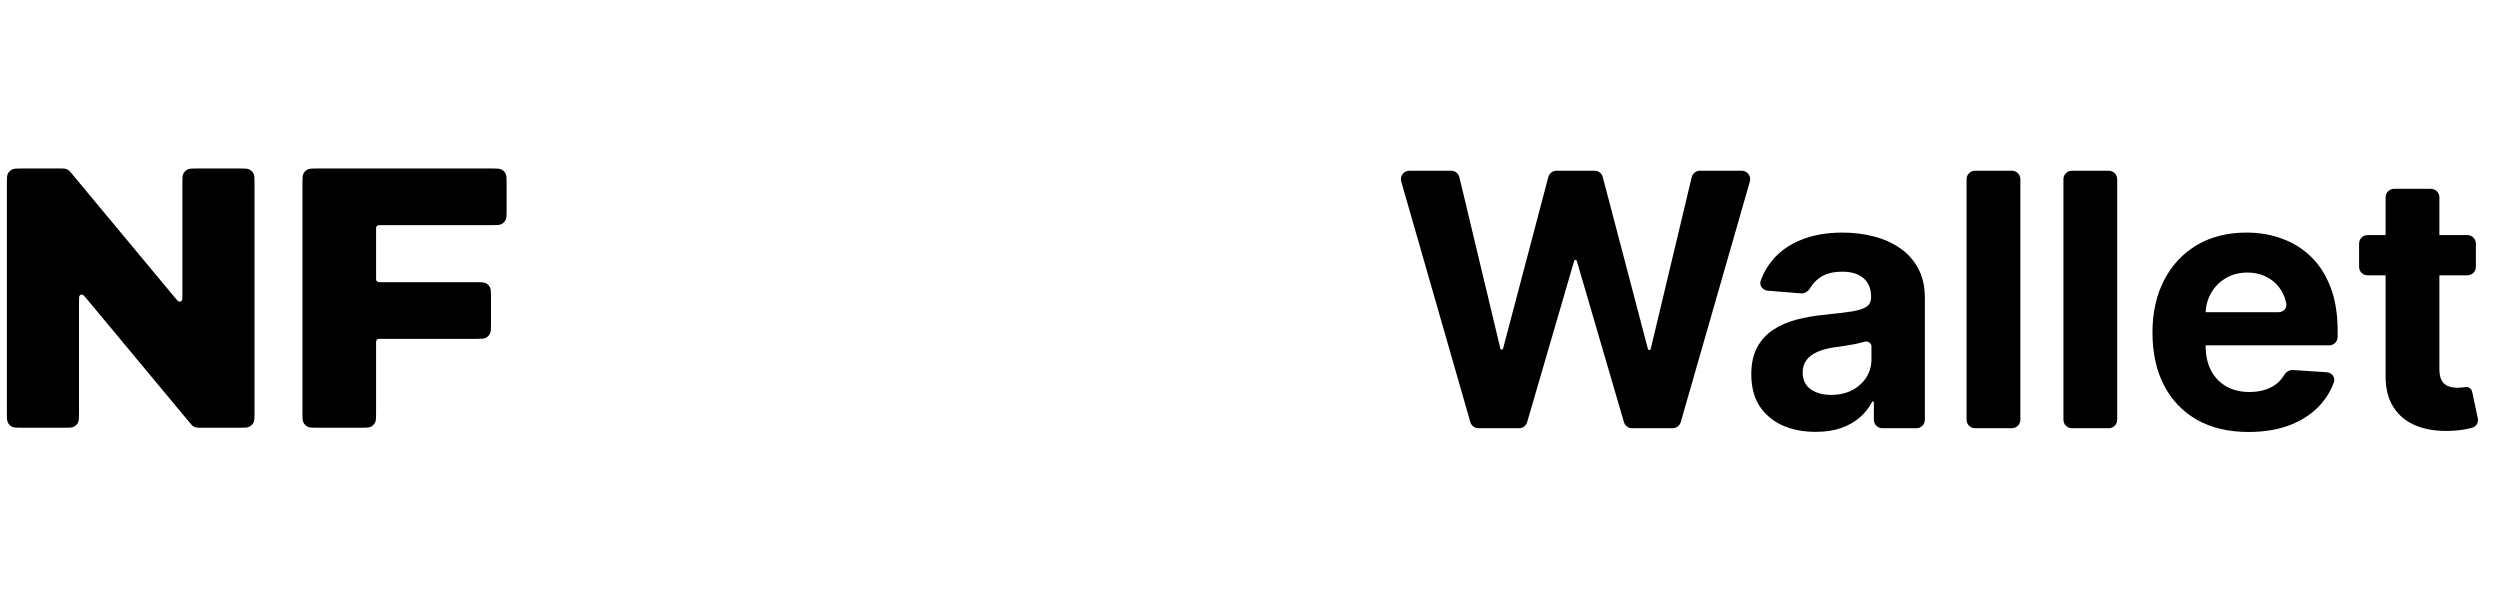
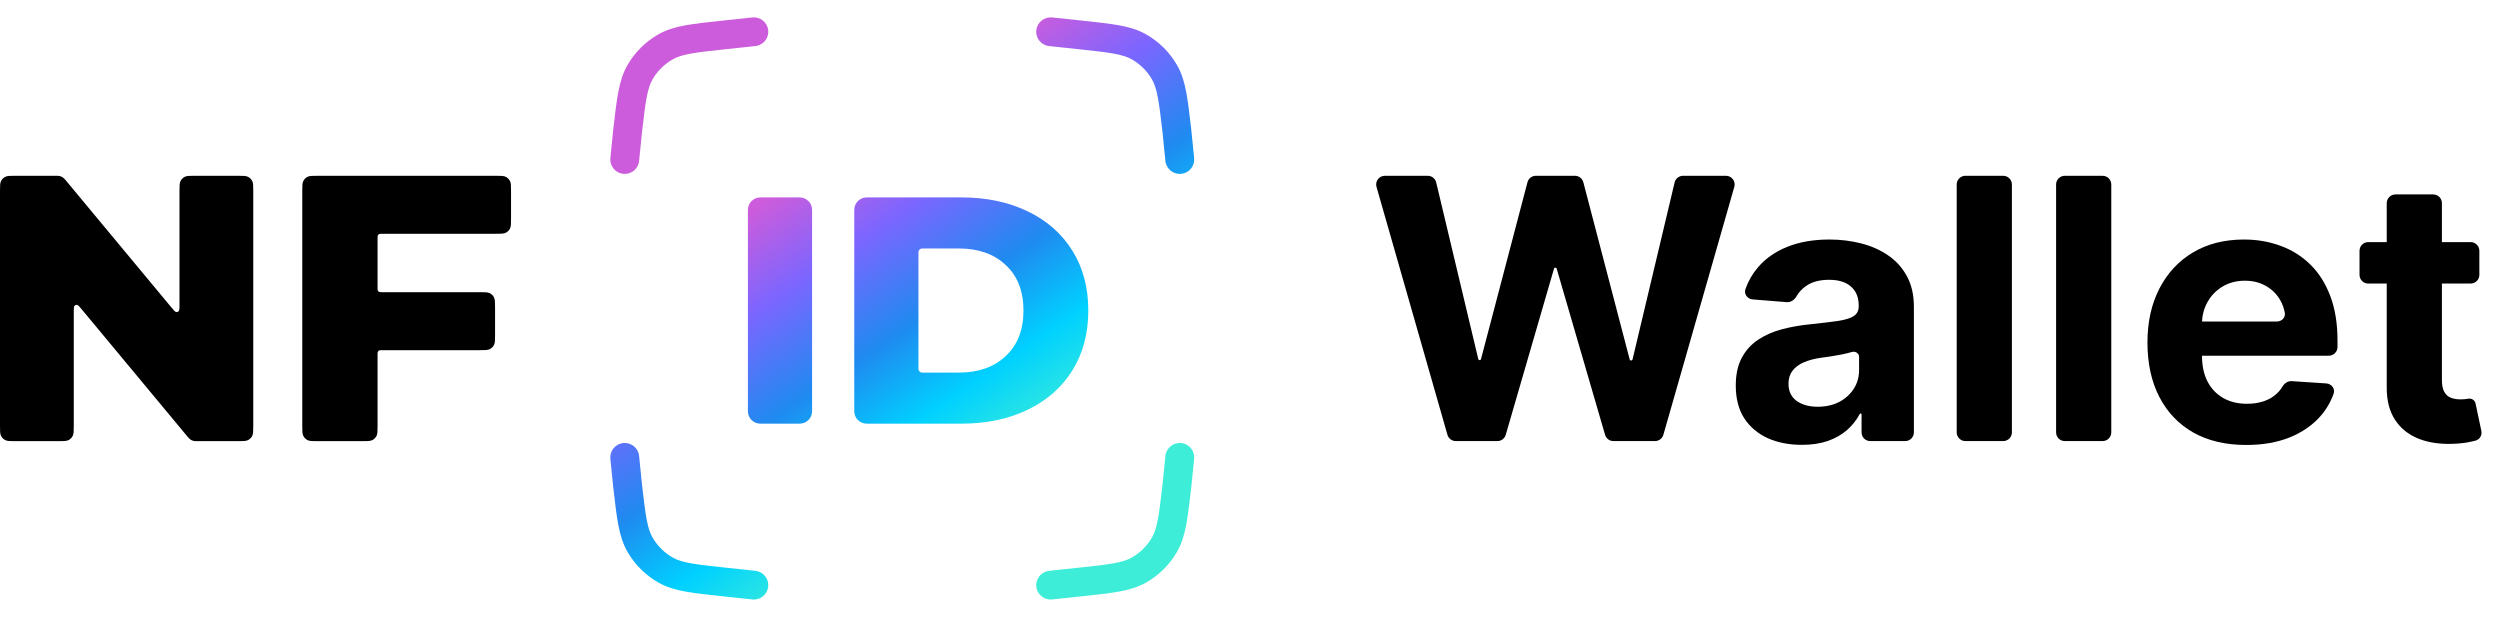
- <svg xmlns="http://www.w3.org/2000/svg" width="182" height="43" viewBox="0 0 182 43" fill="none">
-   <path d="M107.632 31.174C107.358 31.174 107.117 30.992 107.041 30.729L102.009 13.214C101.896 12.82 102.191 12.429 102.6 12.429H105.645C105.93 12.429 106.177 12.624 106.243 12.901L109.227 25.376C109.238 25.422 109.278 25.453 109.325 25.453C109.37 25.453 109.41 25.423 109.422 25.379L112.718 12.887C112.789 12.617 113.033 12.429 113.313 12.429H116.086C116.366 12.429 116.61 12.617 116.681 12.888L119.968 25.402C119.98 25.448 120.022 25.481 120.07 25.481C120.119 25.481 120.162 25.447 120.173 25.399L123.156 12.901C123.223 12.624 123.47 12.429 123.755 12.429H126.799C127.208 12.429 127.503 12.82 127.39 13.214L122.359 30.729C122.283 30.992 122.042 31.174 121.767 31.174H118.814C118.54 31.174 118.3 30.994 118.223 30.731L114.789 18.989C114.777 18.947 114.739 18.918 114.695 18.918C114.652 18.918 114.613 18.947 114.601 18.989L111.176 30.731C111.1 30.993 110.859 31.174 110.586 31.174H107.632Z" fill="currentColor" />
-   <path d="M132.181 31.439C131.28 31.439 130.478 31.284 129.773 30.973C129.069 30.655 128.511 30.188 128.101 29.572C127.696 28.95 127.494 28.175 127.494 27.247C127.494 26.466 127.638 25.81 127.926 25.279C128.214 24.748 128.606 24.321 129.102 23.998C129.599 23.675 130.162 23.43 130.793 23.266C131.43 23.101 132.098 22.985 132.797 22.918C133.617 22.832 134.279 22.753 134.781 22.68C135.284 22.601 135.648 22.485 135.875 22.332C136.102 22.18 136.215 21.954 136.215 21.655V21.6C136.215 21.02 136.031 20.572 135.664 20.254C135.302 19.937 134.788 19.779 134.12 19.779C133.415 19.779 132.855 19.934 132.438 20.245C132.168 20.443 131.958 20.674 131.806 20.938C131.661 21.191 131.402 21.382 131.111 21.358L128.69 21.162C128.319 21.132 128.057 20.781 128.181 20.431C128.385 19.856 128.683 19.343 129.075 18.891C129.614 18.262 130.309 17.78 131.161 17.445C132.018 17.103 133.011 16.932 134.138 16.932C134.922 16.932 135.673 17.023 136.39 17.206C137.113 17.39 137.753 17.673 138.31 18.058C138.874 18.442 139.318 18.936 139.643 19.541C139.967 20.139 140.13 20.855 140.13 21.691V30.559C140.13 30.898 139.854 31.174 139.515 31.174H137.032C136.693 31.174 136.417 30.898 136.417 30.559V29.293C136.417 29.255 136.387 29.224 136.349 29.224C136.323 29.224 136.3 29.239 136.288 29.261C136.063 29.685 135.766 30.061 135.397 30.387C135.017 30.716 134.561 30.976 134.028 31.165C133.495 31.348 132.879 31.439 132.181 31.439ZM133.302 28.748C133.878 28.748 134.386 28.635 134.827 28.41C135.269 28.178 135.615 27.867 135.866 27.476C136.117 27.085 136.243 26.643 136.243 26.149V25.21C136.243 24.971 135.965 24.805 135.737 24.877C135.529 24.938 135.293 24.996 135.03 25.051C134.766 25.099 134.503 25.145 134.239 25.188C133.976 25.224 133.737 25.258 133.522 25.288C133.063 25.356 132.662 25.462 132.319 25.609C131.976 25.755 131.709 25.954 131.519 26.204C131.329 26.448 131.234 26.753 131.234 27.119C131.234 27.65 131.427 28.056 131.813 28.336C132.205 28.611 132.702 28.748 133.302 28.748Z" fill="currentColor" />
-   <path d="M146.467 12.429C146.806 12.429 147.082 12.704 147.082 13.044V30.559C147.082 30.898 146.806 31.174 146.467 31.174H143.782C143.442 31.174 143.167 30.898 143.167 30.559V13.044C143.167 12.704 143.442 12.429 143.782 12.429H146.467Z" fill="currentColor" />
-   <path d="M153.517 12.429C153.857 12.429 154.133 12.704 154.133 13.044V30.559C154.133 30.898 153.857 31.174 153.517 31.174H150.833C150.493 31.174 150.218 30.898 150.218 30.559V13.044C150.218 12.704 150.493 12.429 150.833 12.429H153.517Z" fill="currentColor" />
-   <path d="M163.701 31.448C162.249 31.448 161 31.155 159.952 30.57C158.91 29.978 158.108 29.142 157.544 28.062C156.981 26.976 156.699 25.691 156.699 24.209C156.699 22.762 156.981 21.493 157.544 20.401C158.108 19.309 158.901 18.457 159.924 17.847C160.954 17.237 162.16 16.932 163.545 16.932C164.476 16.932 165.343 17.081 166.146 17.38C166.954 17.673 167.659 18.116 168.259 18.708C168.866 19.299 169.338 20.044 169.675 20.941C170.012 21.832 170.18 22.875 170.18 24.071V24.527C170.18 24.867 169.905 25.142 169.565 25.142H158.876C158.536 25.142 158.261 24.867 158.261 24.527V23.341C158.261 23.001 158.536 22.726 158.876 22.726H165.88C166.22 22.726 166.503 22.448 166.442 22.114C166.384 21.796 166.279 21.503 166.127 21.234C165.882 20.801 165.542 20.462 165.107 20.218C164.678 19.968 164.179 19.843 163.609 19.843C163.015 19.843 162.488 19.98 162.029 20.254C161.575 20.523 161.22 20.886 160.963 21.344C160.705 21.795 160.574 22.299 160.568 22.854V25.151C160.568 25.847 160.696 26.448 160.954 26.954C161.217 27.461 161.588 27.851 162.066 28.126C162.543 28.401 163.11 28.538 163.766 28.538C164.201 28.538 164.599 28.477 164.96 28.355C165.322 28.233 165.631 28.05 165.888 27.806C166.04 27.662 166.17 27.499 166.279 27.317C166.418 27.086 166.66 26.921 166.93 26.938L169.388 27.1C169.762 27.125 170.031 27.477 169.904 27.83C169.694 28.417 169.382 28.946 168.967 29.416C168.403 30.057 167.674 30.558 166.78 30.918C165.891 31.271 164.865 31.448 163.701 31.448Z" fill="currentColor" />
-   <path d="M179.628 17.115C179.967 17.115 180.243 17.39 180.243 17.73V19.429C180.243 19.768 179.967 20.044 179.628 20.044H172.357C172.018 20.044 171.742 19.768 171.742 19.429V17.73C171.742 17.39 172.018 17.115 172.357 17.115H179.628ZM173.672 14.362C173.672 14.022 173.947 13.747 174.287 13.747H176.972C177.311 13.747 177.587 14.022 177.587 14.362V26.854C177.587 27.214 177.642 27.494 177.752 27.696C177.863 27.891 178.016 28.028 178.212 28.108C178.414 28.187 178.647 28.227 178.91 28.227C179.094 28.227 179.278 28.211 179.462 28.181C179.696 28.134 179.924 28.285 179.974 28.52L180.384 30.451C180.45 30.762 180.267 31.071 179.958 31.145C179.87 31.166 179.775 31.188 179.673 31.21C179.318 31.296 178.886 31.348 178.377 31.366C177.434 31.403 176.607 31.278 175.896 30.991C175.191 30.704 174.643 30.259 174.251 29.654C173.859 29.05 173.666 28.288 173.672 27.366V14.362Z" fill="currentColor" />
-   <path d="M17.433 12.265C17.817 12.265 18.009 12.265 18.155 12.339C18.284 12.405 18.389 12.509 18.455 12.637C18.53 12.783 18.53 12.975 18.53 13.357V30.047C18.53 30.429 18.53 30.62 18.455 30.766C18.389 30.894 18.284 30.999 18.155 31.064C18.009 31.139 17.817 31.139 17.433 31.139H14.633C14.443 31.139 14.348 31.139 14.261 31.115C14.183 31.094 14.109 31.06 14.044 31.013C13.969 30.961 13.909 30.889 13.788 30.743L6.334 21.782C6.155 21.566 6.065 21.458 5.987 21.447C5.919 21.437 5.851 21.462 5.805 21.512C5.752 21.571 5.752 21.711 5.752 21.991V30.047C5.752 30.429 5.752 30.62 5.677 30.766C5.612 30.894 5.507 30.999 5.378 31.064C5.231 31.139 5.039 31.139 4.655 31.139H1.597C1.213 31.139 1.021 31.139 0.874 31.064C0.745 30.999 0.64 30.894 0.575 30.766C0.5 30.62 0.5 30.429 0.5 30.047V13.357C0.5 12.975 0.5 12.783 0.575 12.637C0.64 12.509 0.745 12.405 0.874 12.339C1.021 12.265 1.213 12.265 1.597 12.265H4.397C4.587 12.265 4.681 12.265 4.769 12.288C4.847 12.309 4.92 12.344 4.986 12.39C5.06 12.442 5.121 12.515 5.242 12.66L12.695 21.622C12.875 21.837 12.964 21.945 13.043 21.956C13.111 21.966 13.179 21.942 13.225 21.891C13.278 21.832 13.278 21.692 13.278 21.413V13.357C13.278 12.975 13.278 12.783 13.352 12.637C13.418 12.509 13.523 12.405 13.652 12.339C13.799 12.265 13.99 12.265 14.374 12.265H17.433Z" fill="currentColor" />
-   <path d="M27.708 16.39C27.593 16.39 27.535 16.39 27.491 16.412C27.452 16.432 27.421 16.463 27.401 16.502C27.379 16.546 27.379 16.603 27.379 16.718V20.215C27.379 20.329 27.379 20.387 27.401 20.43C27.421 20.469 27.452 20.5 27.491 20.52C27.535 20.542 27.593 20.542 27.708 20.542H34.647C35.031 20.542 35.223 20.542 35.37 20.617C35.499 20.682 35.603 20.786 35.669 20.915C35.744 21.061 35.744 21.252 35.744 21.634V23.575C35.744 23.958 35.744 24.149 35.669 24.295C35.603 24.423 35.499 24.528 35.37 24.593C35.223 24.668 35.031 24.668 34.647 24.668H27.708C27.593 24.668 27.535 24.668 27.491 24.69C27.452 24.709 27.421 24.741 27.401 24.779C27.379 24.823 27.379 24.88 27.379 24.995V30.047C27.379 30.429 27.379 30.62 27.304 30.766C27.238 30.894 27.134 30.999 27.005 31.064C26.858 31.139 26.666 31.139 26.282 31.139H23.115C22.731 31.139 22.539 31.139 22.393 31.064C22.264 30.999 22.159 30.894 22.093 30.766C22.019 30.62 22.019 30.429 22.019 30.047V13.357C22.019 12.975 22.019 12.783 22.093 12.637C22.159 12.509 22.264 12.405 22.393 12.339C22.539 12.265 22.731 12.265 23.115 12.265H35.784C36.168 12.265 36.36 12.265 36.507 12.339C36.636 12.405 36.74 12.509 36.806 12.637C36.881 12.783 36.881 12.975 36.881 13.357V15.298C36.881 15.68 36.881 15.871 36.806 16.017C36.74 16.146 36.636 16.25 36.507 16.316C36.36 16.39 36.168 16.39 35.784 16.39H27.708Z" fill="currentColor" />
-   <path fill-rule="evenodd" clip-rule="evenodd" d="M58.384 3.042C58.948 2.982 59.357 2.478 59.297 1.915C59.237 1.353 58.73 0.946 58.166 1.006L56.066 1.229C54.991 1.343 54.128 1.435 53.428 1.561C52.706 1.691 52.087 1.87 51.513 2.19C50.58 2.711 49.807 3.474 49.276 4.398C48.949 4.967 48.764 5.581 48.627 6.298C48.494 6.994 48.395 7.852 48.272 8.921L48.266 8.967L48.06 11.009C48.003 11.571 48.415 12.073 48.98 12.13C49.545 12.186 50.049 11.776 50.106 11.213L50.31 9.186C50.439 8.074 50.53 7.293 50.647 6.681C50.762 6.08 50.89 5.711 51.06 5.415C51.406 4.813 51.91 4.316 52.518 3.977C52.817 3.81 53.189 3.685 53.794 3.576C54.412 3.464 55.2 3.38 56.323 3.261L58.384 3.042ZM78.384 1.915C78.324 2.478 78.733 2.982 79.297 3.042L81.358 3.261C82.481 3.38 83.269 3.464 83.887 3.576C84.492 3.685 84.864 3.81 85.163 3.977C85.771 4.316 86.275 4.813 86.621 5.415C86.791 5.711 86.919 6.08 87.034 6.681C87.151 7.293 87.242 8.074 87.371 9.186L87.575 11.213C87.632 11.776 88.136 12.186 88.701 12.13C89.266 12.073 89.678 11.571 89.621 11.009L89.415 8.967L89.409 8.921L89.409 8.92L89.409 8.92C89.286 7.851 89.187 6.994 89.054 6.298C88.917 5.581 88.733 4.967 88.405 4.398C87.874 3.474 87.101 2.711 86.168 2.19C85.594 1.87 84.975 1.691 84.254 1.561C83.553 1.435 82.69 1.343 81.615 1.229L79.515 1.006C78.951 0.946 78.444 1.353 78.384 1.915ZM78.384 41.488C78.324 40.926 78.733 40.421 79.297 40.361L81.358 40.143C82.481 40.023 83.269 39.939 83.887 39.827C84.492 39.718 84.864 39.594 85.163 39.427C85.771 39.087 86.275 38.59 86.621 37.988C86.791 37.692 86.919 37.323 87.034 36.722C87.151 36.11 87.242 35.33 87.371 34.217L87.575 32.19C87.632 31.627 88.136 31.217 88.701 31.274C89.266 31.33 89.678 31.832 89.621 32.395L89.415 34.437L89.409 34.483L89.409 34.483C89.286 35.552 89.187 36.409 89.054 37.105C88.917 37.822 88.733 38.436 88.405 39.006C87.874 39.929 87.101 40.692 86.168 41.213C85.594 41.534 84.975 41.712 84.254 41.842C83.553 41.969 82.691 42.06 81.615 42.174L81.615 42.175L81.615 42.175L81.615 42.175L81.615 42.175L79.515 42.398C78.951 42.457 78.444 42.05 78.384 41.488ZM59.297 41.488C59.357 40.926 58.948 40.421 58.384 40.361L56.323 40.143C55.2 40.023 54.412 39.939 53.794 39.827C53.189 39.718 52.817 39.594 52.518 39.427C51.91 39.087 51.406 38.59 51.06 37.988C50.89 37.692 50.762 37.323 50.647 36.722C50.53 36.11 50.439 35.33 50.31 34.217L50.106 32.19C50.049 31.627 49.545 31.217 48.98 31.274C48.415 31.33 48.003 31.832 48.06 32.395L48.266 34.437L48.272 34.483C48.395 35.551 48.494 36.409 48.627 37.105C48.764 37.822 48.949 38.436 49.276 39.006C49.807 39.929 50.58 40.692 51.513 41.213C52.087 41.534 52.706 41.712 53.428 41.842C54.128 41.969 54.991 42.06 56.066 42.175L56.066 42.175L56.066 42.175L58.166 42.398C58.73 42.457 59.237 42.05 59.297 41.488ZM58.533 13.807C58.156 13.807 57.85 14.112 57.85 14.489V29.214C57.85 29.591 58.156 29.896 58.533 29.896H61.737C62.114 29.896 62.42 29.591 62.42 29.214V14.489C62.42 14.112 62.114 13.807 61.737 13.807H58.533ZM66.104 13.807C65.727 13.807 65.422 14.112 65.422 14.489V29.214C65.422 29.591 65.727 29.896 66.104 29.896H73.061C74.83 29.896 76.399 29.567 77.769 28.908C79.138 28.249 80.199 27.314 80.953 26.104C81.707 24.893 82.084 23.476 82.084 21.852C82.084 20.227 81.707 18.81 80.953 17.599C80.199 16.389 79.138 15.454 77.769 14.795C76.399 14.136 74.83 13.807 73.061 13.807H66.104ZM76.199 25.092C75.368 25.874 74.261 26.265 72.876 26.265H70.196C70.083 26.265 69.991 26.173 69.991 26.06V17.643C69.991 17.53 70.083 17.438 70.196 17.438H72.876C74.261 17.438 75.368 17.829 76.199 18.611C77.045 19.392 77.468 20.472 77.468 21.852C77.468 23.231 77.045 24.311 76.199 25.092Z" fill="url(#paint0_linear_47068_39296)" />
+ <svg xmlns="http://www.w3.org/2000/svg" width="162" height="40" viewBox="0 0 162 40" fill="none">
+   <path d="M15.413 11.391C15.762 11.391 15.937 11.391 16.07 11.458C16.188 11.518 16.283 11.613 16.343 11.73C16.411 11.863 16.411 12.037 16.411 12.386V27.592C16.411 27.94 16.411 28.114 16.343 28.247C16.283 28.364 16.188 28.46 16.07 28.519C15.937 28.587 15.762 28.587 15.413 28.587H12.864C12.691 28.587 12.605 28.587 12.525 28.566C12.454 28.547 12.387 28.515 12.328 28.473C12.26 28.425 12.205 28.359 12.095 28.227L5.31 20.062C5.147 19.865 5.066 19.767 4.994 19.757C4.933 19.748 4.87 19.77 4.829 19.816C4.78 19.87 4.78 19.997 4.78 20.252V27.592C4.78 27.94 4.78 28.114 4.712 28.247C4.653 28.364 4.557 28.46 4.44 28.519C4.306 28.587 4.132 28.587 3.782 28.587H0.998C0.649 28.587 0.474 28.587 0.341 28.519C0.223 28.46 0.128 28.364 0.068 28.247C0 28.114 0 27.94 0 27.592V12.386C0 12.037 0 11.863 0.068 11.73C0.128 11.613 0.223 11.518 0.341 11.458C0.474 11.391 0.649 11.391 0.998 11.391H3.547C3.72 11.391 3.806 11.391 3.886 11.412C3.957 11.431 4.023 11.463 4.083 11.505C4.151 11.552 4.206 11.618 4.316 11.751L11.101 19.916C11.264 20.112 11.345 20.21 11.417 20.221C11.478 20.23 11.54 20.207 11.582 20.161C11.631 20.108 11.631 19.98 11.631 19.726V12.386C11.631 12.037 11.631 11.863 11.699 11.73C11.758 11.613 11.854 11.518 11.971 11.458C12.105 11.391 12.279 11.391 12.629 11.391H15.413Z" fill="currentColor" />
+   <path d="M24.765 15.149C24.66 15.149 24.608 15.149 24.568 15.17C24.533 15.188 24.504 15.216 24.486 15.251C24.466 15.291 24.466 15.343 24.466 15.448V18.634C24.466 18.738 24.466 18.791 24.486 18.831C24.504 18.866 24.533 18.894 24.568 18.912C24.608 18.933 24.66 18.933 24.765 18.933H31.082C31.431 18.933 31.606 18.933 31.739 19C31.857 19.06 31.952 19.155 32.012 19.272C32.08 19.405 32.08 19.579 32.08 19.927V21.696C32.08 22.044 32.08 22.218 32.012 22.352C31.952 22.469 31.857 22.564 31.739 22.623C31.606 22.691 31.431 22.691 31.082 22.691H24.765C24.66 22.691 24.608 22.691 24.568 22.711C24.533 22.729 24.504 22.758 24.486 22.793C24.466 22.833 24.466 22.885 24.466 22.99V27.592C24.466 27.94 24.466 28.114 24.398 28.247C24.338 28.364 24.242 28.46 24.125 28.519C23.992 28.587 23.817 28.587 23.468 28.587H20.585C20.235 28.587 20.061 28.587 19.927 28.519C19.81 28.46 19.715 28.364 19.655 28.247C19.587 28.114 19.587 27.94 19.587 27.592V12.386C19.587 12.037 19.587 11.863 19.655 11.73C19.715 11.613 19.81 11.518 19.927 11.458C20.061 11.391 20.235 11.391 20.585 11.391H32.117C32.466 11.391 32.641 11.391 32.774 11.458C32.891 11.518 32.987 11.613 33.047 11.73C33.115 11.863 33.115 12.037 33.115 12.386V14.154C33.115 14.502 33.115 14.677 33.047 14.81C32.987 14.927 32.891 15.022 32.774 15.082C32.641 15.149 32.466 15.149 32.117 15.149H24.765Z" fill="currentColor" />
+   <path fill-rule="evenodd" clip-rule="evenodd" d="M48.949 2.985C49.462 2.931 49.834 2.471 49.78 1.959C49.725 1.447 49.264 1.076 48.75 1.13L46.839 1.333C45.86 1.438 45.075 1.521 44.437 1.636C43.78 1.755 43.217 1.917 42.694 2.209C41.845 2.684 41.142 3.379 40.658 4.221C40.36 4.739 40.193 5.299 40.068 5.952C39.947 6.587 39.857 7.368 39.744 8.342L39.739 8.384L39.552 10.244C39.5 10.757 39.875 11.214 40.389 11.265C40.903 11.317 41.362 10.943 41.414 10.431L41.6 8.584C41.717 7.57 41.8 6.859 41.906 6.301C42.011 5.754 42.127 5.417 42.282 5.148C42.597 4.599 43.056 4.146 43.609 3.837C43.881 3.685 44.22 3.571 44.771 3.472C45.334 3.37 46.05 3.293 47.073 3.185L48.949 2.985ZM67.152 1.959C67.097 2.471 67.469 2.931 67.983 2.985L69.859 3.185C70.881 3.294 71.598 3.37 72.16 3.472C72.711 3.572 73.05 3.685 73.322 3.837C73.876 4.146 74.335 4.599 74.65 5.148C74.804 5.417 74.921 5.754 75.025 6.301C75.132 6.859 75.215 7.57 75.332 8.584L75.518 10.431C75.57 10.943 76.028 11.317 76.543 11.265C77.057 11.214 77.432 10.757 77.38 10.244L77.192 8.384L77.187 8.342C77.075 7.368 76.985 6.587 76.864 5.952C76.739 5.299 76.571 4.739 76.273 4.221C75.79 3.379 75.086 2.684 74.237 2.209C73.714 1.917 73.151 1.755 72.494 1.636C71.856 1.521 71.071 1.438 70.092 1.333L68.181 1.13C67.668 1.076 67.207 1.447 67.152 1.959ZM67.152 38.016C67.097 37.503 67.469 37.044 67.983 36.989L69.859 36.79C70.881 36.681 71.598 36.604 72.16 36.503C72.711 36.403 73.05 36.29 73.322 36.138C73.876 35.828 74.335 35.375 74.65 34.827C74.804 34.557 74.921 34.221 75.025 33.674C75.132 33.116 75.215 32.405 75.332 31.391L75.518 29.544C75.57 29.031 76.028 28.658 76.543 28.709C77.057 28.761 77.432 29.218 77.38 29.731L77.192 31.591L77.187 31.633C77.075 32.607 76.985 33.388 76.864 34.022C76.739 34.676 76.571 35.235 76.273 35.754C75.79 36.596 75.086 37.291 74.237 37.765C73.714 38.057 73.151 38.22 72.494 38.338C71.856 38.454 71.071 38.537 70.092 38.641L68.181 38.844C67.668 38.899 67.207 38.528 67.152 38.016ZM49.78 38.016C49.834 37.503 49.462 37.044 48.949 36.989L47.073 36.79C46.05 36.681 45.334 36.604 44.771 36.503C44.22 36.403 43.881 36.29 43.609 36.138C43.056 35.828 42.597 35.375 42.282 34.827C42.127 34.557 42.011 34.221 41.906 33.674C41.8 33.116 41.717 32.405 41.6 31.391L41.414 29.544C41.362 29.031 40.903 28.658 40.389 28.709C39.875 28.761 39.5 29.218 39.552 29.731L39.739 31.591L39.744 31.633C39.857 32.607 39.947 33.388 40.068 34.022C40.193 34.676 40.36 35.235 40.658 35.754C41.142 36.596 41.845 37.291 42.694 37.765C43.217 38.057 43.78 38.22 44.437 38.338C45.075 38.454 45.86 38.537 46.839 38.641L46.839 38.641H46.839L48.75 38.844C49.264 38.899 49.725 38.528 49.78 38.016ZM49.269 12.793C48.825 12.793 48.464 13.154 48.464 13.598V26.648C48.464 27.093 48.825 27.453 49.269 27.453H51.818C52.263 27.453 52.623 27.093 52.623 26.648V13.598C52.623 13.154 52.263 12.793 51.818 12.793H49.269ZM56.161 12.793C55.716 12.793 55.356 13.154 55.356 13.598V26.648C55.356 27.093 55.716 27.453 56.161 27.453H62.309C63.919 27.453 65.348 27.153 66.594 26.553C67.841 25.952 68.807 25.101 69.493 23.998C70.179 22.895 70.522 21.603 70.522 20.123C70.522 18.643 70.179 17.352 69.493 16.249C68.807 15.146 67.841 14.294 66.594 13.694C65.348 13.094 63.919 12.793 62.309 12.793H56.161ZM65.166 23.076C64.409 23.788 63.401 24.144 62.141 24.144H59.757C59.623 24.144 59.515 24.036 59.515 23.903V16.344C59.515 16.21 59.623 16.102 59.757 16.102H62.141C63.401 16.102 64.409 16.458 65.166 17.17C65.936 17.882 66.321 18.867 66.321 20.123C66.321 21.38 65.936 22.364 65.166 23.076Z" fill="url(#paint0_linear_70339_34244)" />
+   <path d="M94.337 28.582C94.085 28.582 93.864 28.416 93.794 28.174L89.198 12.11C89.095 11.749 89.365 11.391 89.74 11.391H92.517C92.778 11.391 93.005 11.57 93.066 11.824L95.792 23.266C95.802 23.307 95.838 23.336 95.881 23.336C95.922 23.336 95.959 23.308 95.969 23.268L98.98 11.811C99.045 11.563 99.269 11.391 99.526 11.391H102.055C102.311 11.391 102.536 11.564 102.601 11.812L105.603 23.289C105.614 23.331 105.652 23.361 105.696 23.361C105.741 23.361 105.78 23.33 105.79 23.287L108.515 11.824C108.576 11.57 108.803 11.391 109.064 11.391H111.841C112.216 11.391 112.486 11.749 112.383 12.11L107.787 28.174C107.718 28.416 107.496 28.582 107.244 28.582H104.551C104.3 28.582 104.079 28.417 104.009 28.176L100.872 17.407C100.861 17.369 100.826 17.342 100.786 17.342C100.747 17.342 100.712 17.369 100.7 17.407L97.572 28.176C97.502 28.417 97.281 28.582 97.03 28.582H94.337Z" fill="currentColor" />
+   <path d="M116.759 28.826C115.936 28.826 115.203 28.683 114.56 28.398C113.916 28.107 113.407 27.679 113.032 27.113C112.662 26.543 112.478 25.832 112.478 24.981C112.478 24.265 112.609 23.663 112.872 23.176C113.135 22.69 113.493 22.298 113.947 22.001C114.4 21.705 114.915 21.481 115.491 21.33C116.073 21.179 116.683 21.072 117.321 21.011C118.071 20.932 118.676 20.86 119.135 20.792C119.593 20.72 119.926 20.613 120.133 20.473C120.341 20.334 120.444 20.126 120.444 19.852V19.802C120.444 19.27 120.276 18.859 119.94 18.568C119.61 18.277 119.14 18.131 118.53 18.131C117.887 18.131 117.375 18.274 116.994 18.559C116.748 18.74 116.556 18.952 116.417 19.194C116.284 19.426 116.046 19.602 115.779 19.58L113.572 19.401C113.232 19.373 112.991 19.051 113.105 18.73C113.291 18.203 113.564 17.732 113.922 17.317C114.414 16.741 115.049 16.299 115.827 15.991C116.611 15.677 117.517 15.521 118.547 15.521C119.263 15.521 119.949 15.605 120.604 15.773C121.264 15.94 121.849 16.201 122.358 16.553C122.873 16.906 123.279 17.359 123.575 17.913C123.872 18.462 124.02 19.119 124.02 19.886V28.018C124.02 28.33 123.768 28.582 123.456 28.582H121.193C120.881 28.582 120.629 28.33 120.629 28.018V26.857C120.629 26.822 120.601 26.794 120.566 26.794C120.543 26.794 120.521 26.808 120.51 26.828C120.305 27.217 120.034 27.561 119.697 27.86C119.35 28.163 118.933 28.401 118.446 28.574C117.959 28.742 117.397 28.826 116.759 28.826ZM117.783 26.358C118.309 26.358 118.774 26.254 119.177 26.047C119.579 25.835 119.896 25.549 120.125 25.191C120.355 24.833 120.469 24.427 120.469 23.974V23.111C120.469 22.893 120.215 22.742 120.008 22.807C119.817 22.863 119.602 22.916 119.361 22.967C119.121 23.011 118.88 23.053 118.639 23.093C118.399 23.126 118.18 23.157 117.985 23.185C117.565 23.246 117.198 23.344 116.885 23.479C116.571 23.613 116.328 23.795 116.155 24.024C115.981 24.248 115.894 24.528 115.894 24.864C115.894 25.351 116.071 25.723 116.423 25.98C116.781 26.232 117.235 26.358 117.783 26.358Z" fill="currentColor" />
+   <path d="M129.806 11.391C130.118 11.391 130.371 11.643 130.371 11.955V28.018C130.371 28.33 130.118 28.582 129.806 28.582H127.359C127.047 28.582 126.794 28.33 126.794 28.018V11.955C126.794 11.643 127.047 11.391 127.359 11.391H129.806Z" fill="currentColor" />
+   <path d="M136.247 11.391C136.559 11.391 136.811 11.643 136.811 11.955V28.018C136.811 28.33 136.559 28.582 136.247 28.582H133.799C133.488 28.582 133.235 28.33 133.235 28.018V11.955C133.235 11.643 133.488 11.391 133.799 11.391H136.247Z" fill="currentColor" />
+   <path d="M145.552 28.834C144.226 28.834 143.084 28.566 142.127 28.028C141.176 27.486 140.442 26.719 139.928 25.728C139.413 24.732 139.155 23.554 139.155 22.194C139.155 20.868 139.413 19.704 139.928 18.702C140.442 17.701 141.167 16.92 142.102 16.36C143.042 15.8 144.144 15.521 145.409 15.521C146.26 15.521 147.052 15.658 147.785 15.932C148.524 16.201 149.167 16.606 149.716 17.149C150.27 17.692 150.7 18.375 151.008 19.198C151.316 20.015 151.47 20.971 151.47 22.068V22.486C151.47 22.798 151.217 23.05 150.906 23.05H141.147C140.835 23.05 140.582 22.798 140.582 22.486V21.398C140.582 21.087 140.835 20.834 141.147 20.834H147.54C147.851 20.834 148.111 20.58 148.055 20.273C148.003 19.982 147.907 19.712 147.768 19.466C147.544 19.069 147.234 18.758 146.836 18.534C146.444 18.305 145.988 18.19 145.468 18.19C144.925 18.19 144.444 18.316 144.024 18.568C143.61 18.814 143.285 19.147 143.05 19.567C142.815 19.981 142.695 20.443 142.689 20.952V23.059C142.689 23.697 142.807 24.248 143.042 24.713C143.283 25.177 143.621 25.535 144.058 25.787C144.494 26.039 145.012 26.165 145.611 26.165C146.008 26.165 146.372 26.109 146.702 25.997C147.032 25.885 147.315 25.717 147.55 25.493C147.688 25.362 147.807 25.213 147.906 25.046C148.034 24.834 148.256 24.682 148.504 24.698L150.745 24.846C151.088 24.869 151.334 25.191 151.218 25.515C151.026 26.054 150.741 26.539 150.362 26.971C149.847 27.558 149.181 28.017 148.364 28.347C147.553 28.672 146.615 28.834 145.552 28.834Z" fill="currentColor" />
+   <path d="M160.098 15.689C160.409 15.689 160.662 15.941 160.662 16.253V17.811C160.662 18.122 160.409 18.375 160.098 18.375H153.461C153.15 18.375 152.897 18.122 152.897 17.811V16.253C152.897 15.941 153.15 15.689 153.461 15.689H160.098ZM154.66 13.164C154.66 12.852 154.912 12.599 155.224 12.599H157.672C157.983 12.599 158.236 12.852 158.236 13.164V24.62C158.236 24.951 158.286 25.208 158.387 25.393C158.488 25.572 158.628 25.698 158.807 25.77C158.991 25.843 159.204 25.879 159.445 25.879C159.613 25.879 159.78 25.866 159.948 25.837C160.163 25.795 160.371 25.933 160.416 26.147L160.791 27.921C160.851 28.206 160.684 28.488 160.401 28.556C160.321 28.575 160.234 28.595 160.141 28.616C159.817 28.694 159.422 28.742 158.958 28.759C158.096 28.792 157.34 28.678 156.691 28.415C156.048 28.151 155.547 27.743 155.189 27.189C154.831 26.635 154.654 25.935 154.66 25.09V13.164Z" fill="currentColor" />
  <defs>
    <linearGradient id="paint0_linear_70339_34244" x1="48.642" y1="13.68" x2="61.578" y2="32.538" gradientUnits="userSpaceOnUse">
      <stop stop-color="#CC5CDC" />
      <stop offset="0.245" stop-color="#7B66FF" />
      <stop offset="0.521" stop-color="#1F8AF0" />
      <stop offset="0.76" stop-color="#00D1FF" />
      <stop offset="1" stop-color="#3DEDD7" />
    </linearGradient>
  </defs>
</svg>
